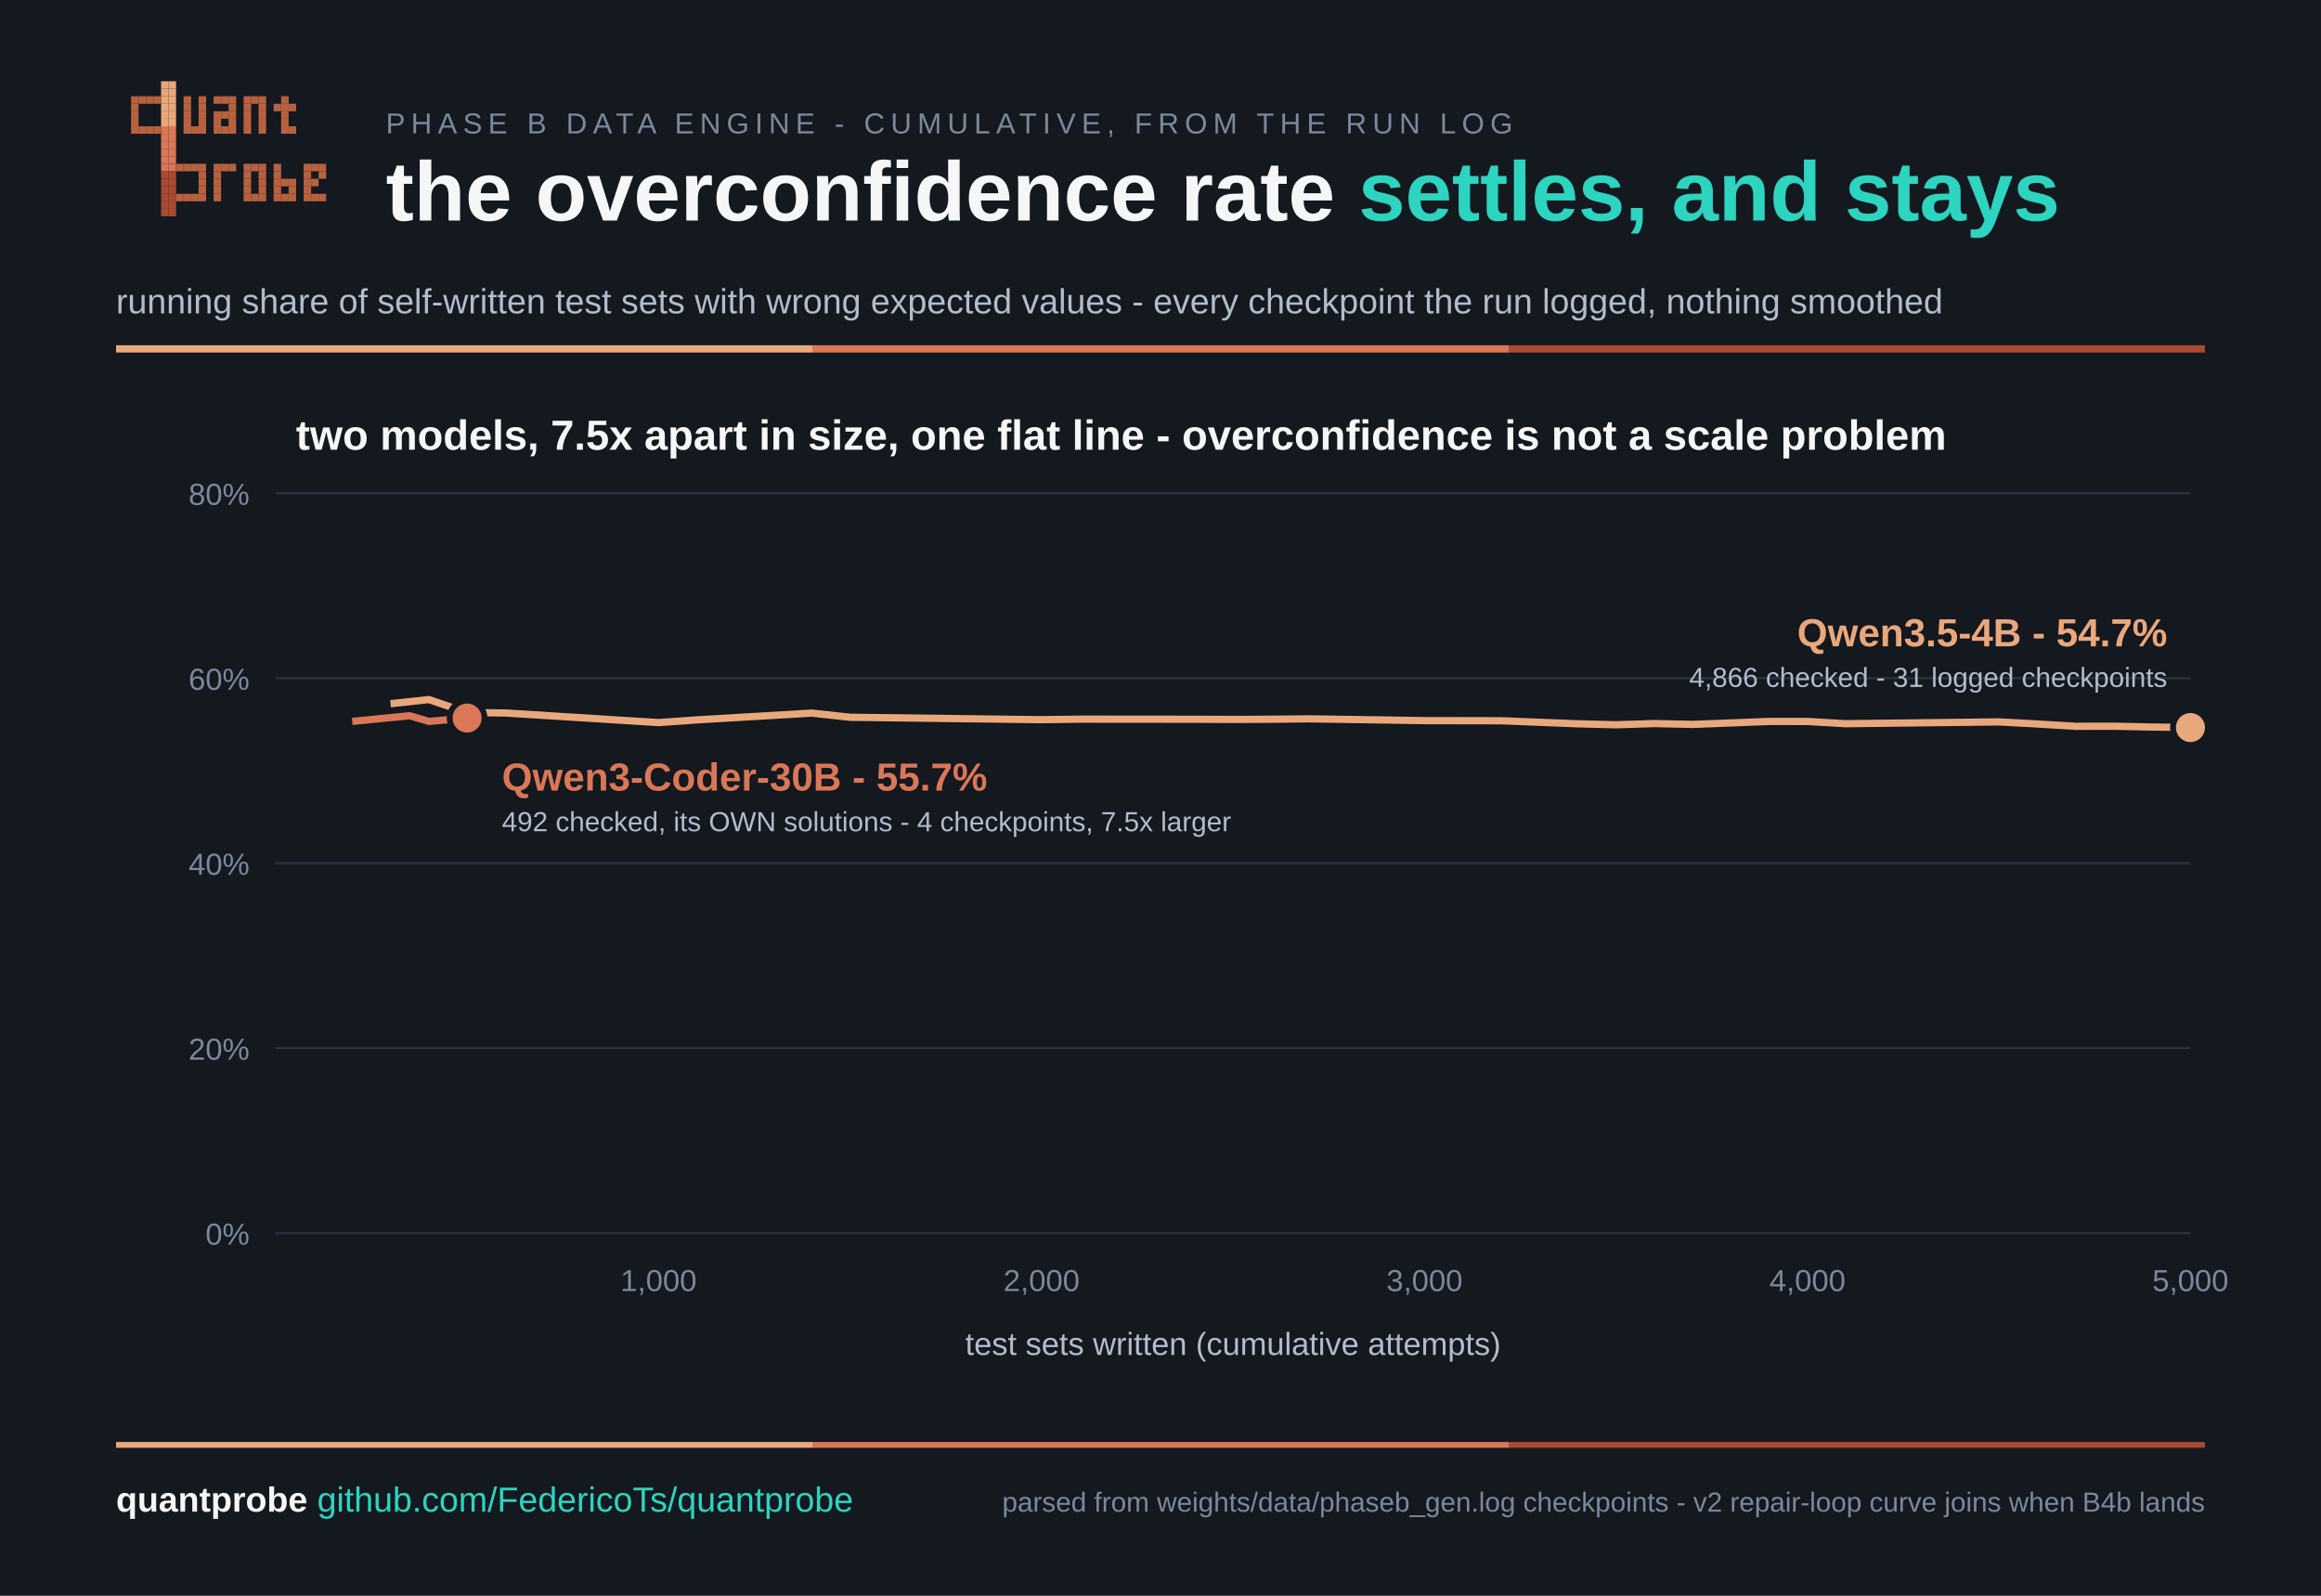
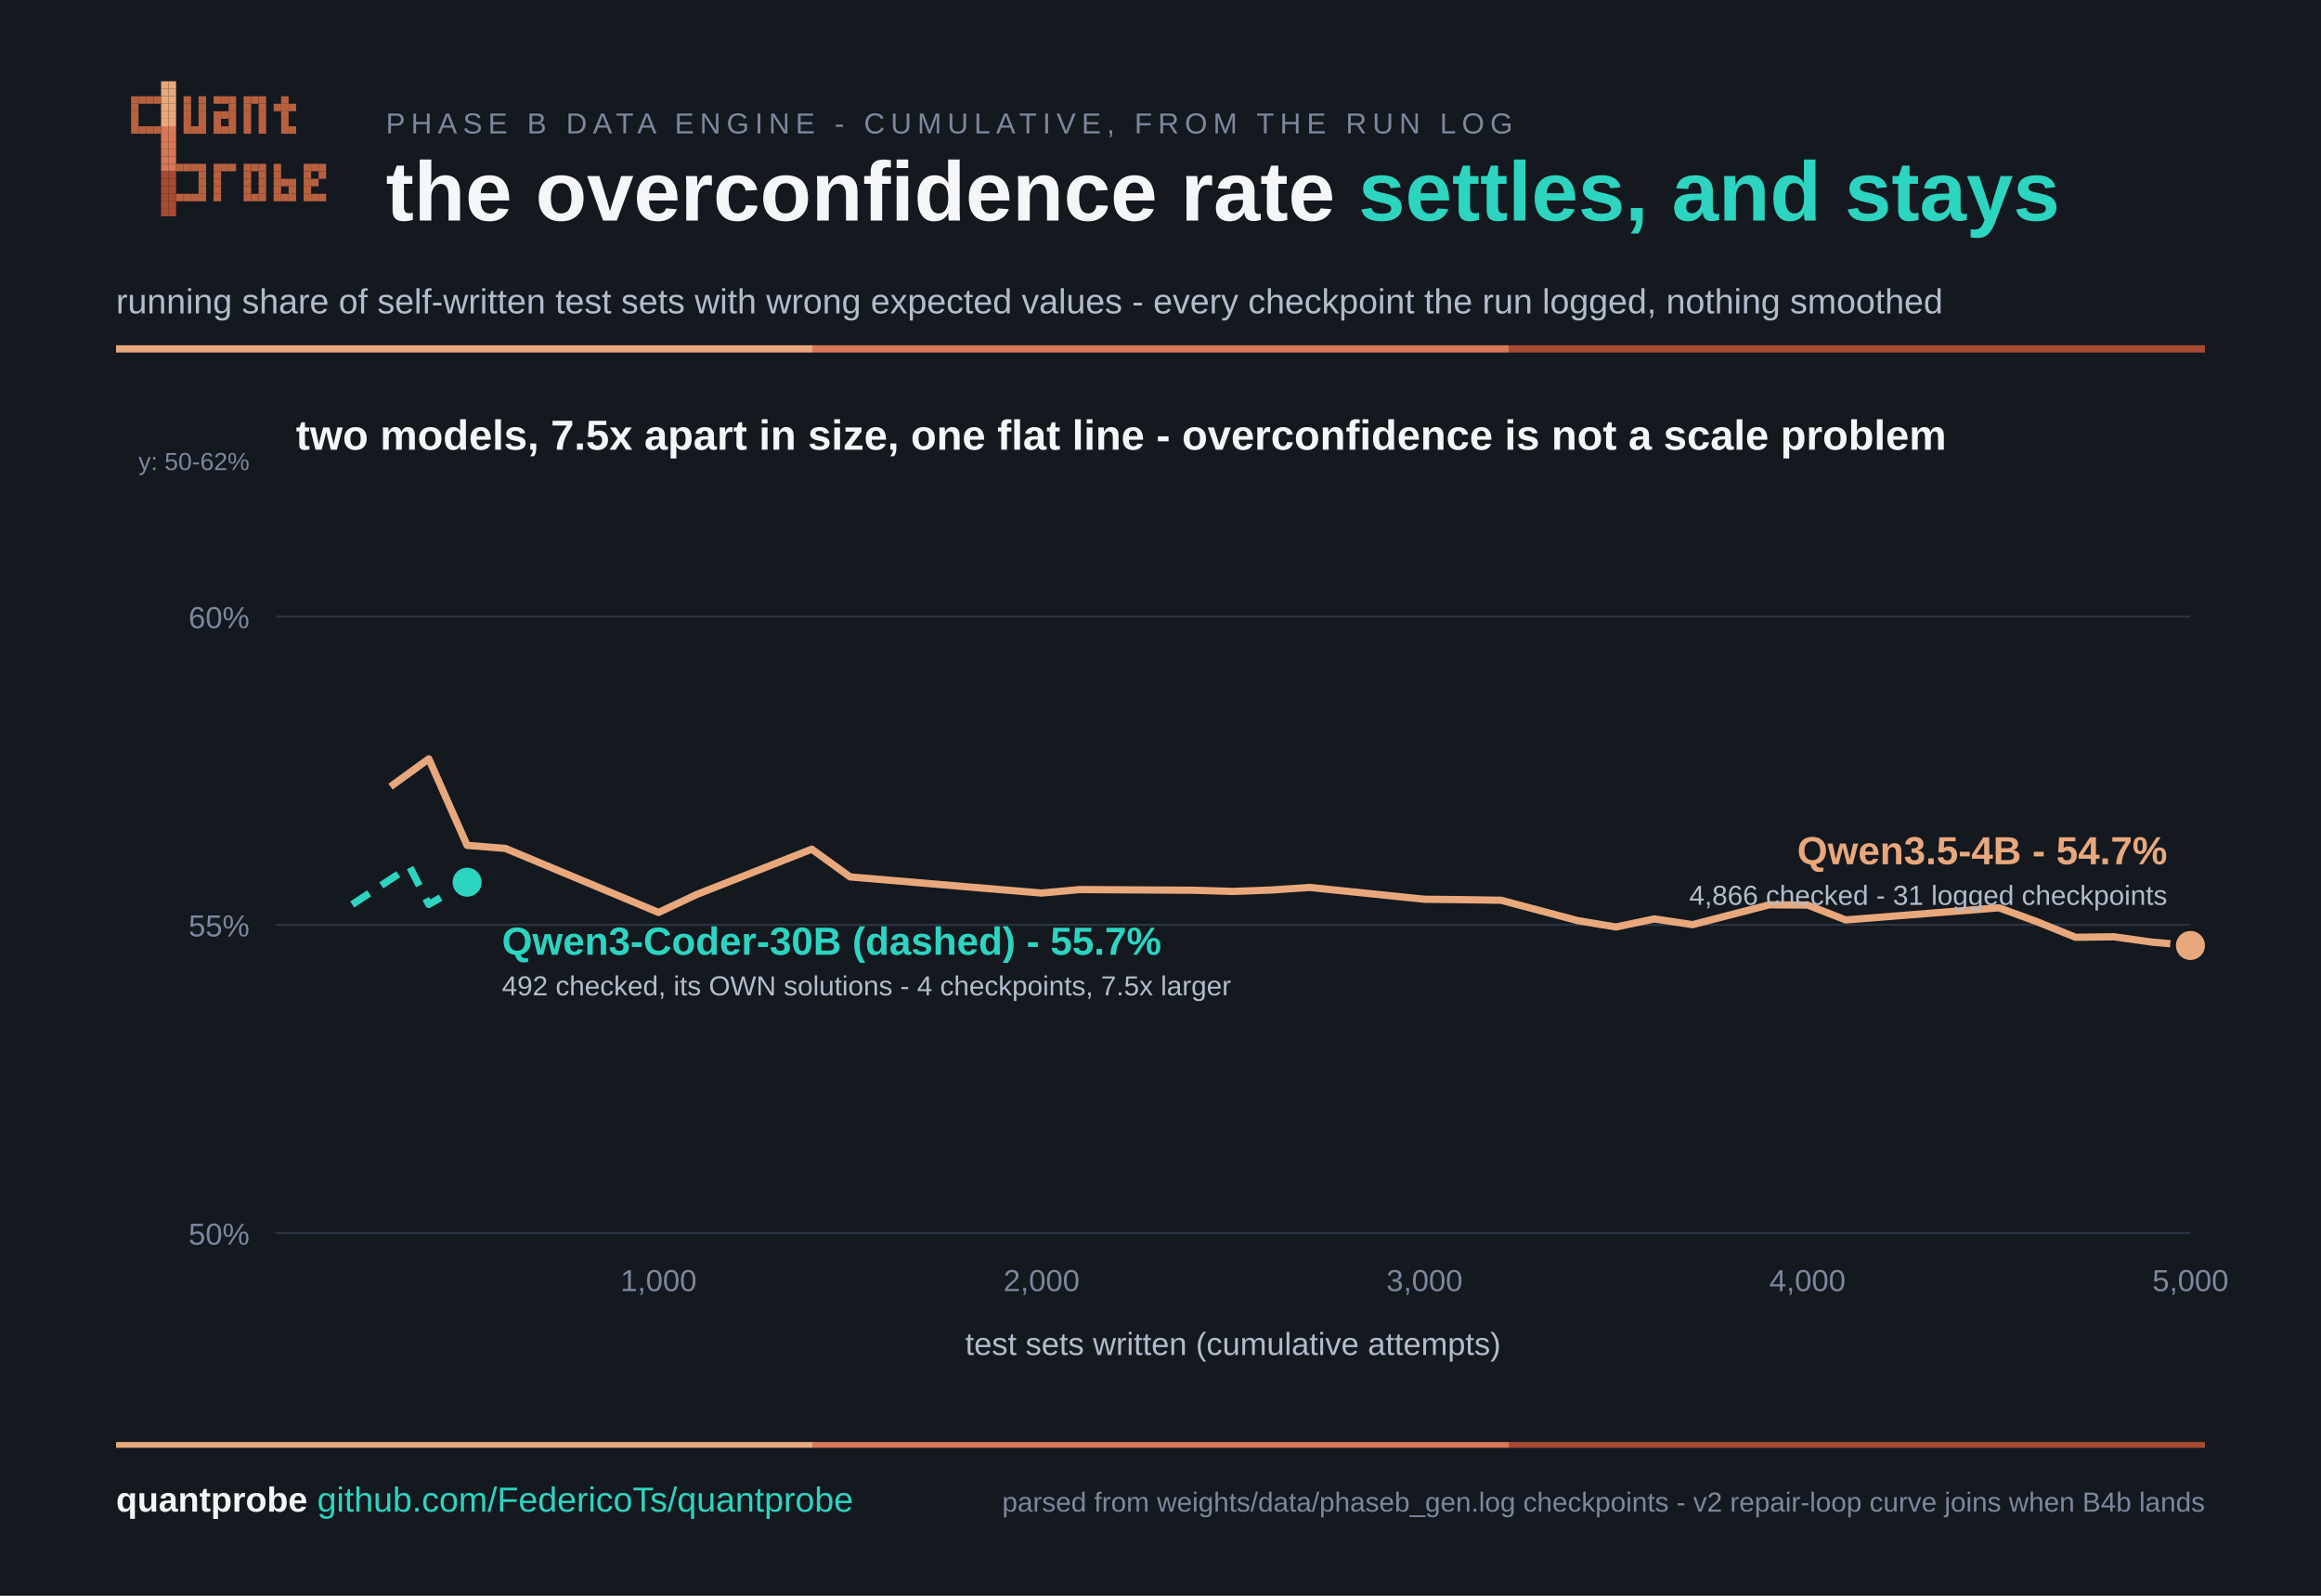
<svg xmlns="http://www.w3.org/2000/svg" viewBox="0 0 1600 1100" font-family="Segoe UI, Arial, sans-serif">
  <rect width="1600" height="1100" fill="#14181f" />
  <g transform="translate(80,56) scale(0.4310345)">
    <rect x="72" y="0" width="12" height="12" fill="#e8a87c" />
    <rect x="84" y="0" width="12" height="12" fill="#e8a87c" />
    <rect x="72" y="12" width="12" height="12" fill="#e8a87c" />
    <rect x="84" y="12" width="12" height="12" fill="#e8a87c" />
    <rect x="72" y="24" width="12" height="12" fill="#e8a87c" />
    <rect x="84" y="24" width="12" height="12" fill="#e8a87c" />
    <rect x="72" y="36" width="12" height="12" fill="#e8a87c" />
    <rect x="84" y="36" width="12" height="12" fill="#e8a87c" />
    <rect x="72" y="48" width="12" height="12" fill="#e8a87c" />
    <rect x="84" y="48" width="12" height="12" fill="#e8a87c" />
    <rect x="72" y="60" width="12" height="12" fill="#e8a87c" />
    <rect x="84" y="60" width="12" height="12" fill="#e8a87c" />
    <rect x="72" y="72" width="12" height="12" fill="#d97757" />
    <rect x="84" y="72" width="12" height="12" fill="#d97757" />
    <rect x="72" y="84" width="12" height="12" fill="#d97757" />
    <rect x="84" y="84" width="12" height="12" fill="#d97757" />
    <rect x="72" y="96" width="12" height="12" fill="#d97757" />
    <rect x="84" y="96" width="12" height="12" fill="#d97757" />
    <rect x="72" y="108" width="12" height="12" fill="#d97757" />
    <rect x="84" y="108" width="12" height="12" fill="#d97757" />
    <rect x="72" y="120" width="12" height="12" fill="#d97757" />
    <rect x="84" y="120" width="12" height="12" fill="#d97757" />
    <rect x="72" y="132" width="12" height="12" fill="#d97757" />
    <rect x="84" y="132" width="12" height="12" fill="#d97757" />
    <rect x="72" y="144" width="12" height="12" fill="#a84b32" />
    <rect x="84" y="144" width="12" height="12" fill="#a84b32" />
    <rect x="72" y="156" width="12" height="12" fill="#a84b32" />
    <rect x="84" y="156" width="12" height="12" fill="#a84b32" />
    <rect x="72" y="168" width="12" height="12" fill="#a84b32" />
    <rect x="84" y="168" width="12" height="12" fill="#a84b32" />
    <rect x="72" y="180" width="12" height="12" fill="#a84b32" />
    <rect x="84" y="180" width="12" height="12" fill="#a84b32" />
    <rect x="72" y="192" width="12" height="12" fill="#a84b32" />
    <rect x="84" y="192" width="12" height="12" fill="#a84b32" />
    <rect x="72" y="204" width="12" height="12" fill="#a84b32" />
    <rect x="84" y="204" width="12" height="12" fill="#a84b32" />
    <rect x="24" y="24" width="12" height="12" fill="#b8613f" />
    <rect x="24" y="72" width="12" height="12" fill="#b8613f" />
    <rect x="36" y="24" width="12" height="12" fill="#b8613f" />
    <rect x="36" y="72" width="12" height="12" fill="#b8613f" />
    <rect x="48" y="24" width="12" height="12" fill="#b8613f" />
    <rect x="48" y="72" width="12" height="12" fill="#b8613f" />
    <rect x="60" y="24" width="12" height="12" fill="#b8613f" />
    <rect x="60" y="72" width="12" height="12" fill="#b8613f" />
    <rect x="24" y="36" width="12" height="12" fill="#b8613f" />
    <rect x="24" y="48" width="12" height="12" fill="#b8613f" />
    <rect x="24" y="60" width="12" height="12" fill="#b8613f" />
    <rect x="108" y="24" width="12" height="12" fill="#b8613f" />
    <rect x="132" y="24" width="12" height="12" fill="#b8613f" />
    <rect x="108" y="36" width="12" height="12" fill="#b8613f" />
    <rect x="132" y="36" width="12" height="12" fill="#b8613f" />
    <rect x="108" y="48" width="12" height="12" fill="#b8613f" />
    <rect x="132" y="48" width="12" height="12" fill="#b8613f" />
    <rect x="108" y="60" width="12" height="12" fill="#b8613f" />
    <rect x="132" y="60" width="12" height="12" fill="#b8613f" />
    <rect x="108" y="72" width="12" height="12" fill="#b8613f" />
    <rect x="120" y="72" width="12" height="12" fill="#b8613f" />
    <rect x="132" y="72" width="12" height="12" fill="#b8613f" />
    <rect x="156" y="24" width="12" height="12" fill="#b8613f" />
    <rect x="168" y="24" width="12" height="12" fill="#b8613f" />
    <rect x="180" y="24" width="12" height="12" fill="#b8613f" />
    <rect x="180" y="36" width="12" height="12" fill="#b8613f" />
    <rect x="156" y="48" width="12" height="12" fill="#b8613f" />
    <rect x="168" y="48" width="12" height="12" fill="#b8613f" />
    <rect x="180" y="48" width="12" height="12" fill="#b8613f" />
    <rect x="156" y="60" width="12" height="12" fill="#b8613f" />
    <rect x="180" y="60" width="12" height="12" fill="#b8613f" />
    <rect x="156" y="72" width="12" height="12" fill="#b8613f" />
    <rect x="168" y="72" width="12" height="12" fill="#b8613f" />
    <rect x="180" y="72" width="12" height="12" fill="#b8613f" />
    <rect x="204" y="24" width="12" height="12" fill="#b8613f" />
    <rect x="216" y="24" width="12" height="12" fill="#b8613f" />
    <rect x="228" y="24" width="12" height="12" fill="#b8613f" />
    <rect x="204" y="36" width="12" height="12" fill="#b8613f" />
    <rect x="228" y="36" width="12" height="12" fill="#b8613f" />
    <rect x="204" y="48" width="12" height="12" fill="#b8613f" />
    <rect x="228" y="48" width="12" height="12" fill="#b8613f" />
    <rect x="204" y="60" width="12" height="12" fill="#b8613f" />
    <rect x="228" y="60" width="12" height="12" fill="#b8613f" />
    <rect x="204" y="72" width="12" height="12" fill="#b8613f" />
    <rect x="228" y="72" width="12" height="12" fill="#b8613f" />
    <rect x="264" y="24" width="12" height="12" fill="#b8613f" />
    <rect x="252" y="36" width="12" height="12" fill="#b8613f" />
    <rect x="264" y="36" width="12" height="12" fill="#b8613f" />
    <rect x="276" y="36" width="12" height="12" fill="#b8613f" />
    <rect x="264" y="48" width="12" height="12" fill="#b8613f" />
    <rect x="264" y="60" width="12" height="12" fill="#b8613f" />
    <rect x="264" y="72" width="12" height="12" fill="#b8613f" />
    <rect x="276" y="72" width="12" height="12" fill="#b8613f" />
    <rect x="96" y="132" width="12" height="12" fill="#b8613f" />
    <rect x="96" y="180" width="12" height="12" fill="#b8613f" />
    <rect x="108" y="132" width="12" height="12" fill="#b8613f" />
    <rect x="108" y="180" width="12" height="12" fill="#b8613f" />
    <rect x="120" y="132" width="12" height="12" fill="#b8613f" />
    <rect x="120" y="180" width="12" height="12" fill="#b8613f" />
    <rect x="132" y="132" width="12" height="12" fill="#b8613f" />
    <rect x="132" y="180" width="12" height="12" fill="#b8613f" />
    <rect x="132" y="144" width="12" height="12" fill="#b8613f" />
    <rect x="132" y="156" width="12" height="12" fill="#b8613f" />
    <rect x="132" y="168" width="12" height="12" fill="#b8613f" />
    <rect x="156" y="132" width="12" height="12" fill="#b8613f" />
    <rect x="168" y="132" width="12" height="12" fill="#b8613f" />
    <rect x="180" y="132" width="12" height="12" fill="#b8613f" />
    <rect x="156" y="144" width="12" height="12" fill="#b8613f" />
    <rect x="156" y="156" width="12" height="12" fill="#b8613f" />
    <rect x="156" y="168" width="12" height="12" fill="#b8613f" />
    <rect x="156" y="180" width="12" height="12" fill="#b8613f" />
    <rect x="204" y="132" width="12" height="12" fill="#b8613f" />
    <rect x="216" y="132" width="12" height="12" fill="#b8613f" />
    <rect x="228" y="132" width="12" height="12" fill="#b8613f" />
    <rect x="204" y="144" width="12" height="12" fill="#b8613f" />
    <rect x="228" y="144" width="12" height="12" fill="#b8613f" />
    <rect x="204" y="156" width="12" height="12" fill="#b8613f" />
    <rect x="228" y="156" width="12" height="12" fill="#b8613f" />
    <rect x="204" y="168" width="12" height="12" fill="#b8613f" />
    <rect x="228" y="168" width="12" height="12" fill="#b8613f" />
    <rect x="204" y="180" width="12" height="12" fill="#b8613f" />
    <rect x="216" y="180" width="12" height="12" fill="#b8613f" />
    <rect x="228" y="180" width="12" height="12" fill="#b8613f" />
    <rect x="252" y="132" width="12" height="12" fill="#b8613f" />
    <rect x="252" y="144" width="12" height="12" fill="#b8613f" />
    <rect x="252" y="156" width="12" height="12" fill="#b8613f" />
    <rect x="264" y="156" width="12" height="12" fill="#b8613f" />
    <rect x="276" y="156" width="12" height="12" fill="#b8613f" />
    <rect x="252" y="168" width="12" height="12" fill="#b8613f" />
    <rect x="276" y="168" width="12" height="12" fill="#b8613f" />
    <rect x="252" y="180" width="12" height="12" fill="#b8613f" />
    <rect x="264" y="180" width="12" height="12" fill="#b8613f" />
    <rect x="276" y="180" width="12" height="12" fill="#b8613f" />
    <rect x="300" y="132" width="12" height="12" fill="#b8613f" />
    <rect x="312" y="132" width="12" height="12" fill="#b8613f" />
    <rect x="324" y="132" width="12" height="12" fill="#b8613f" />
    <rect x="300" y="144" width="12" height="12" fill="#b8613f" />
    <rect x="324" y="144" width="12" height="12" fill="#b8613f" />
    <rect x="300" y="156" width="12" height="12" fill="#b8613f" />
    <rect x="312" y="156" width="12" height="12" fill="#b8613f" />
    <rect x="300" y="168" width="12" height="12" fill="#b8613f" />
    <rect x="300" y="180" width="12" height="12" fill="#b8613f" />
    <rect x="312" y="180" width="12" height="12" fill="#b8613f" />
    <rect x="324" y="180" width="12" height="12" fill="#b8613f" />
  </g>
  <text x="266" y="92" fill="#7d879c" font-size="20" letter-spacing="4">PHASE B DATA ENGINE - CUMULATIVE, FROM THE RUN LOG</text>
  <text x="266" y="152" fill="#f5f6f8" font-size="58" font-weight="bold">the overconfidence rate <tspan fill="#2dd4bf">settles, and stays</tspan>
  </text>
  <text x="80" y="216" fill="#b3bccb" font-size="24">running share of self-written test sets with wrong expected values - every checkpoint the run logged, nothing smoothed</text>
  <rect x="80" y="238" width="480.0" height="5" fill="#e8a87c" />
  <rect x="560.0" y="238" width="480.0" height="5" fill="#d97757" />
  <rect x="1040.0" y="238" width="480.0" height="5" fill="#a84b32" />
  <line x1="190" y1="850.0" x2="1510" y2="850.0" stroke="#2a3340" stroke-width="1.5" />
-   <text x="172" y="858.0" text-anchor="end" fill="#7d879c" font-size="21">0%</text>
-   <line x1="190" y1="722.5" x2="1510" y2="722.5" stroke="#2a3340" stroke-width="1.5" />
-   <text x="172" y="730.5" text-anchor="end" fill="#7d879c" font-size="21">20%</text>
-   <line x1="190" y1="595.0" x2="1510" y2="595.0" stroke="#2a3340" stroke-width="1.5" />
-   <text x="172" y="603.0" text-anchor="end" fill="#7d879c" font-size="21">40%</text>
-   <line x1="190" y1="467.5" x2="1510" y2="467.5" stroke="#2a3340" stroke-width="1.5" />
-   <text x="172" y="475.5" text-anchor="end" fill="#7d879c" font-size="21">60%</text>
-   <line x1="190" y1="340.0" x2="1510" y2="340.0" stroke="#2a3340" stroke-width="1.5" />
-   <text x="172" y="348.0" text-anchor="end" fill="#7d879c" font-size="21">80%</text>
+   <text x="172" y="858.0" text-anchor="end" fill="#7d879c" font-size="21">50%</text>
+   <line x1="190" y1="637.5" x2="1510" y2="637.5" stroke="#2a3340" stroke-width="1.5" />
+   <text x="172" y="645.5" text-anchor="end" fill="#7d879c" font-size="21">55%</text>
+   <line x1="190" y1="425.0" x2="1510" y2="425.0" stroke="#2a3340" stroke-width="1.5" />
+   <text x="172" y="433.0" text-anchor="end" fill="#7d879c" font-size="21">60%</text>
  <text x="454.0" y="890" text-anchor="middle" fill="#7d879c" font-size="21">1,000</text>
  <text x="718.0" y="890" text-anchor="middle" fill="#7d879c" font-size="21">2,000</text>
  <text x="982.0" y="890" text-anchor="middle" fill="#7d879c" font-size="21">3,000</text>
  <text x="1246.0" y="890" text-anchor="middle" fill="#7d879c" font-size="21">4,000</text>
  <text x="1510.0" y="890" text-anchor="middle" fill="#7d879c" font-size="21">5,000</text>
  <text x="850.0" y="934" text-anchor="middle" fill="#b3bccb" font-size="22">test sets written (cumulative attempts)</text>
-   <polyline points="269.2,485.086 295.6,482.212 322.0,491.16 348.4,491.474 454.0,498.095 480.4,496.232 559.6,491.553 586.0,494.421 665.2,495.427 718.0,496.089 744.4,495.729 823.6,495.803 850.0,495.921 876.4,495.777 902.8,495.509 982.0,496.731 1008.4,496.773 1034.8,496.835 1087.6,498.941 1114.0,499.6 1140.4,498.765 1166.8,499.357 1219.6,497.308 1246.0,497.326 1272.4,498.871 1378.0,497.613 1404.4,499.062 1430.8,500.664 1457.2,500.61 1483.6,501.167 1510.0,501.51" fill="none" stroke="#e8a87c" stroke-width="5" stroke-linejoin="round" />
-   <circle cx="1510.0" cy="501.51" r="12" fill="#e8a87c" stroke="#14181f" stroke-width="4" />
-   <polyline points="242.8,497.272 282.4,493.37 295.6,497.272 322.0,494.97" fill="none" stroke="#d97757" stroke-width="5" stroke-linejoin="round" />
-   <circle cx="322.0" cy="494.97" r="12" fill="#d97757" stroke="#14181f" stroke-width="4" />
-   <text x="1494.0" y="445.51" text-anchor="end" fill="#e8a87c" font-size="27" font-weight="bold">Qwen3.5-4B - 54.7%</text>
-   <text x="1494.0" y="473.51" text-anchor="end" fill="#b3bccb" font-size="19">4,866 checked - 31 logged checkpoints</text>
-   <text x="346.0" y="544.97" fill="#d97757" font-size="27" font-weight="bold">Qwen3-Coder-30B - 55.7%</text>
-   <text x="346.0" y="572.97" fill="#b3bccb" font-size="19">492 checked, its OWN solutions - 4 checkpoints, 7.5x larger</text>
+   <text x="172" y="324" text-anchor="end" fill="#7d879c" font-size="17">y: 50-62%</text>
+   <polyline points="269.2,542.241 295.6,523.077 322.0,582.732 348.4,584.829 454.0,628.965 480.4,616.549 559.6,585.354 586.0,604.47 665.2,611.181 718.0,615.593 744.4,613.193 823.6,613.686 850.0,614.473 876.4,613.515 902.8,611.728 982.0,619.877 1008.4,620.156 1034.8,620.566 1087.6,634.607 1114.0,638.998 1140.4,633.436 1166.8,637.382 1219.6,623.722 1246.0,623.843 1272.4,634.142 1378.0,625.754 1404.4,635.411 1430.8,646.093 1457.2,645.734 1483.6,649.444 1510.0,651.737" fill="none" stroke="#e8a87c" stroke-width="5" stroke-linejoin="round" />
+   <circle cx="1510.0" cy="651.737" r="12" fill="#e8a87c" stroke="#14181f" stroke-width="4" />
+   <polyline points="242.8,623.477 282.4,597.464 295.6,623.477 322.0,608.13" fill="none" stroke="#2dd4bf" stroke-width="5" stroke-linejoin="round" stroke-dasharray="14,10" />
+   <circle cx="322.0" cy="608.13" r="12" fill="#2dd4bf" stroke="#14181f" stroke-width="4" />
+   <text x="1494.0" y="595.737" text-anchor="end" fill="#e8a87c" font-size="27" font-weight="bold">Qwen3.5-4B - 54.7%</text>
+   <text x="1494.0" y="623.737" text-anchor="end" fill="#b3bccb" font-size="19">4,866 checked - 31 logged checkpoints</text>
+   <text x="346.0" y="658.13" fill="#2dd4bf" font-size="27" font-weight="bold">Qwen3-Coder-30B (dashed) - 55.7%</text>
+   <text x="346.0" y="686.13" fill="#b3bccb" font-size="19">492 checked, its OWN solutions - 4 checkpoints, 7.5x larger</text>
  <text x="204" y="310" fill="#f5f6f8" font-size="29" font-weight="bold">two models, 7.5x apart in size, one flat line - overconfidence is not a scale problem</text>
  <rect x="80" y="994" width="480.0" height="4" fill="#e8a87c" />
  <rect x="560.0" y="994" width="480.0" height="4" fill="#d97757" />
  <rect x="1040.0" y="994" width="480.0" height="4" fill="#a84b32" />
  <text x="80" y="1042" fill="#f5f6f8" font-size="24" font-weight="bold">quantprobe  <tspan fill="#2dd4bf" font-weight="normal">github.com/FedericoTs/quantprobe</tspan>
  </text>
  <text x="1520" y="1042" text-anchor="end" fill="#7d879c" font-size="19">parsed from weights/data/phaseb_gen.log checkpoints - v2 repair-loop curve joins when B4b lands</text>
</svg>
